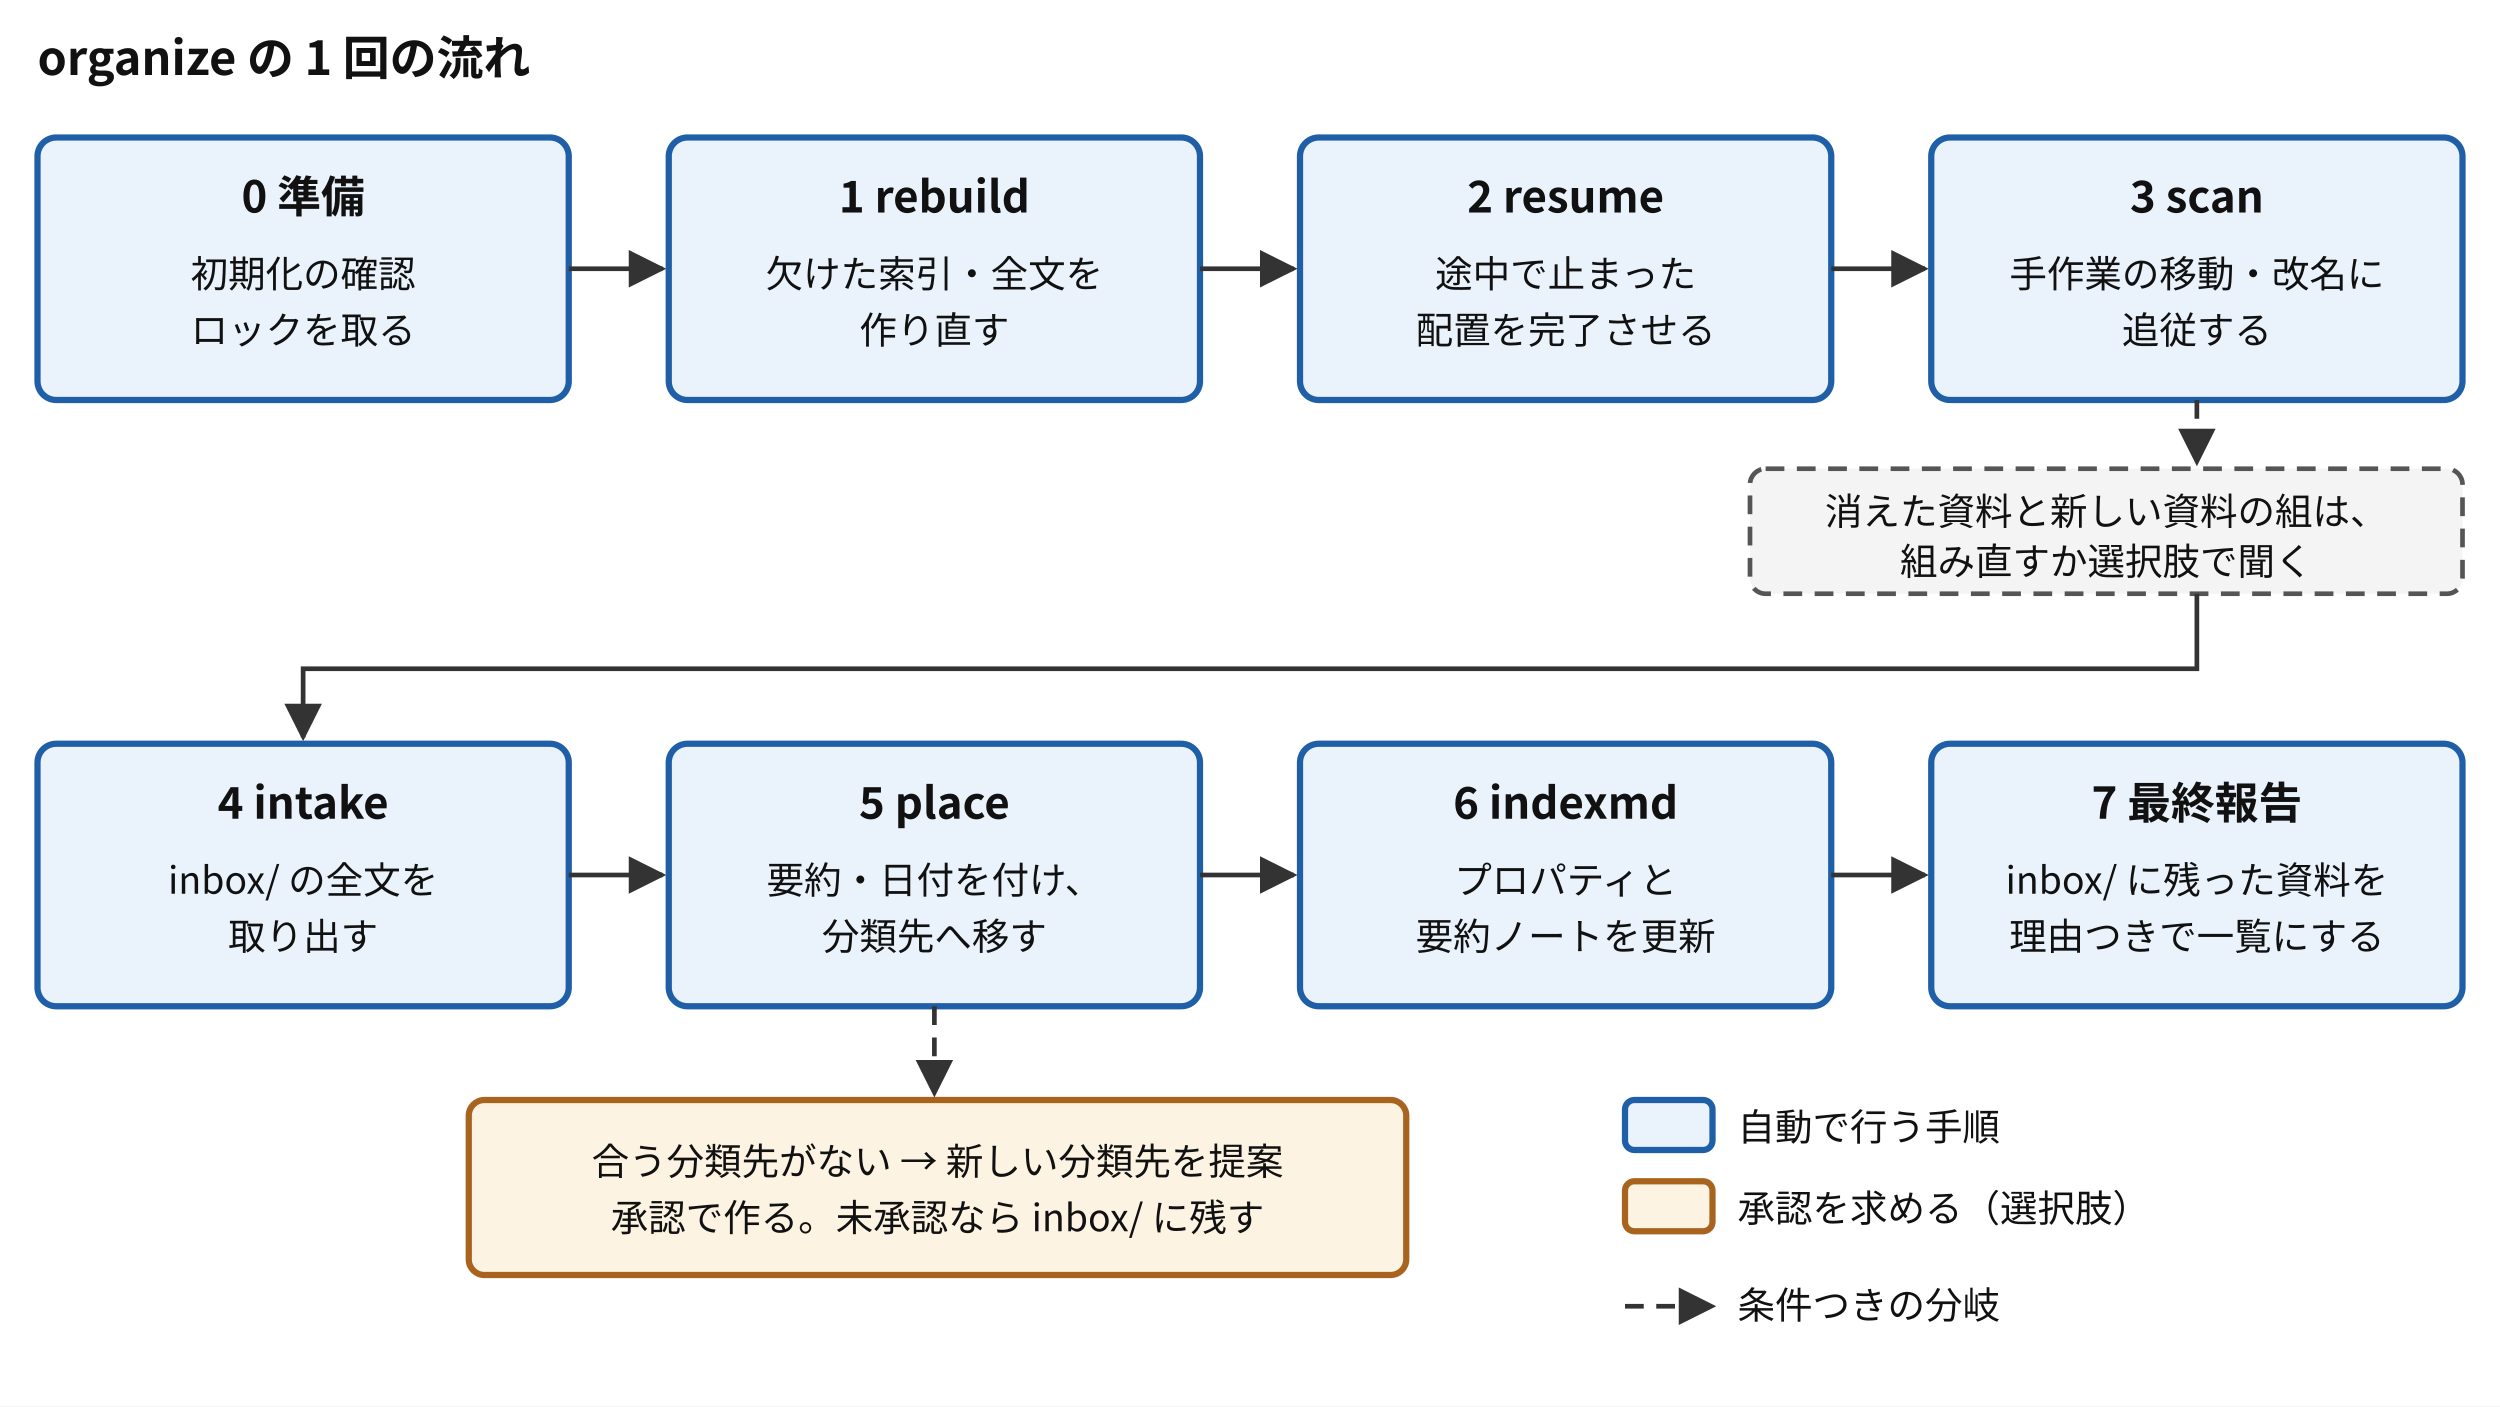
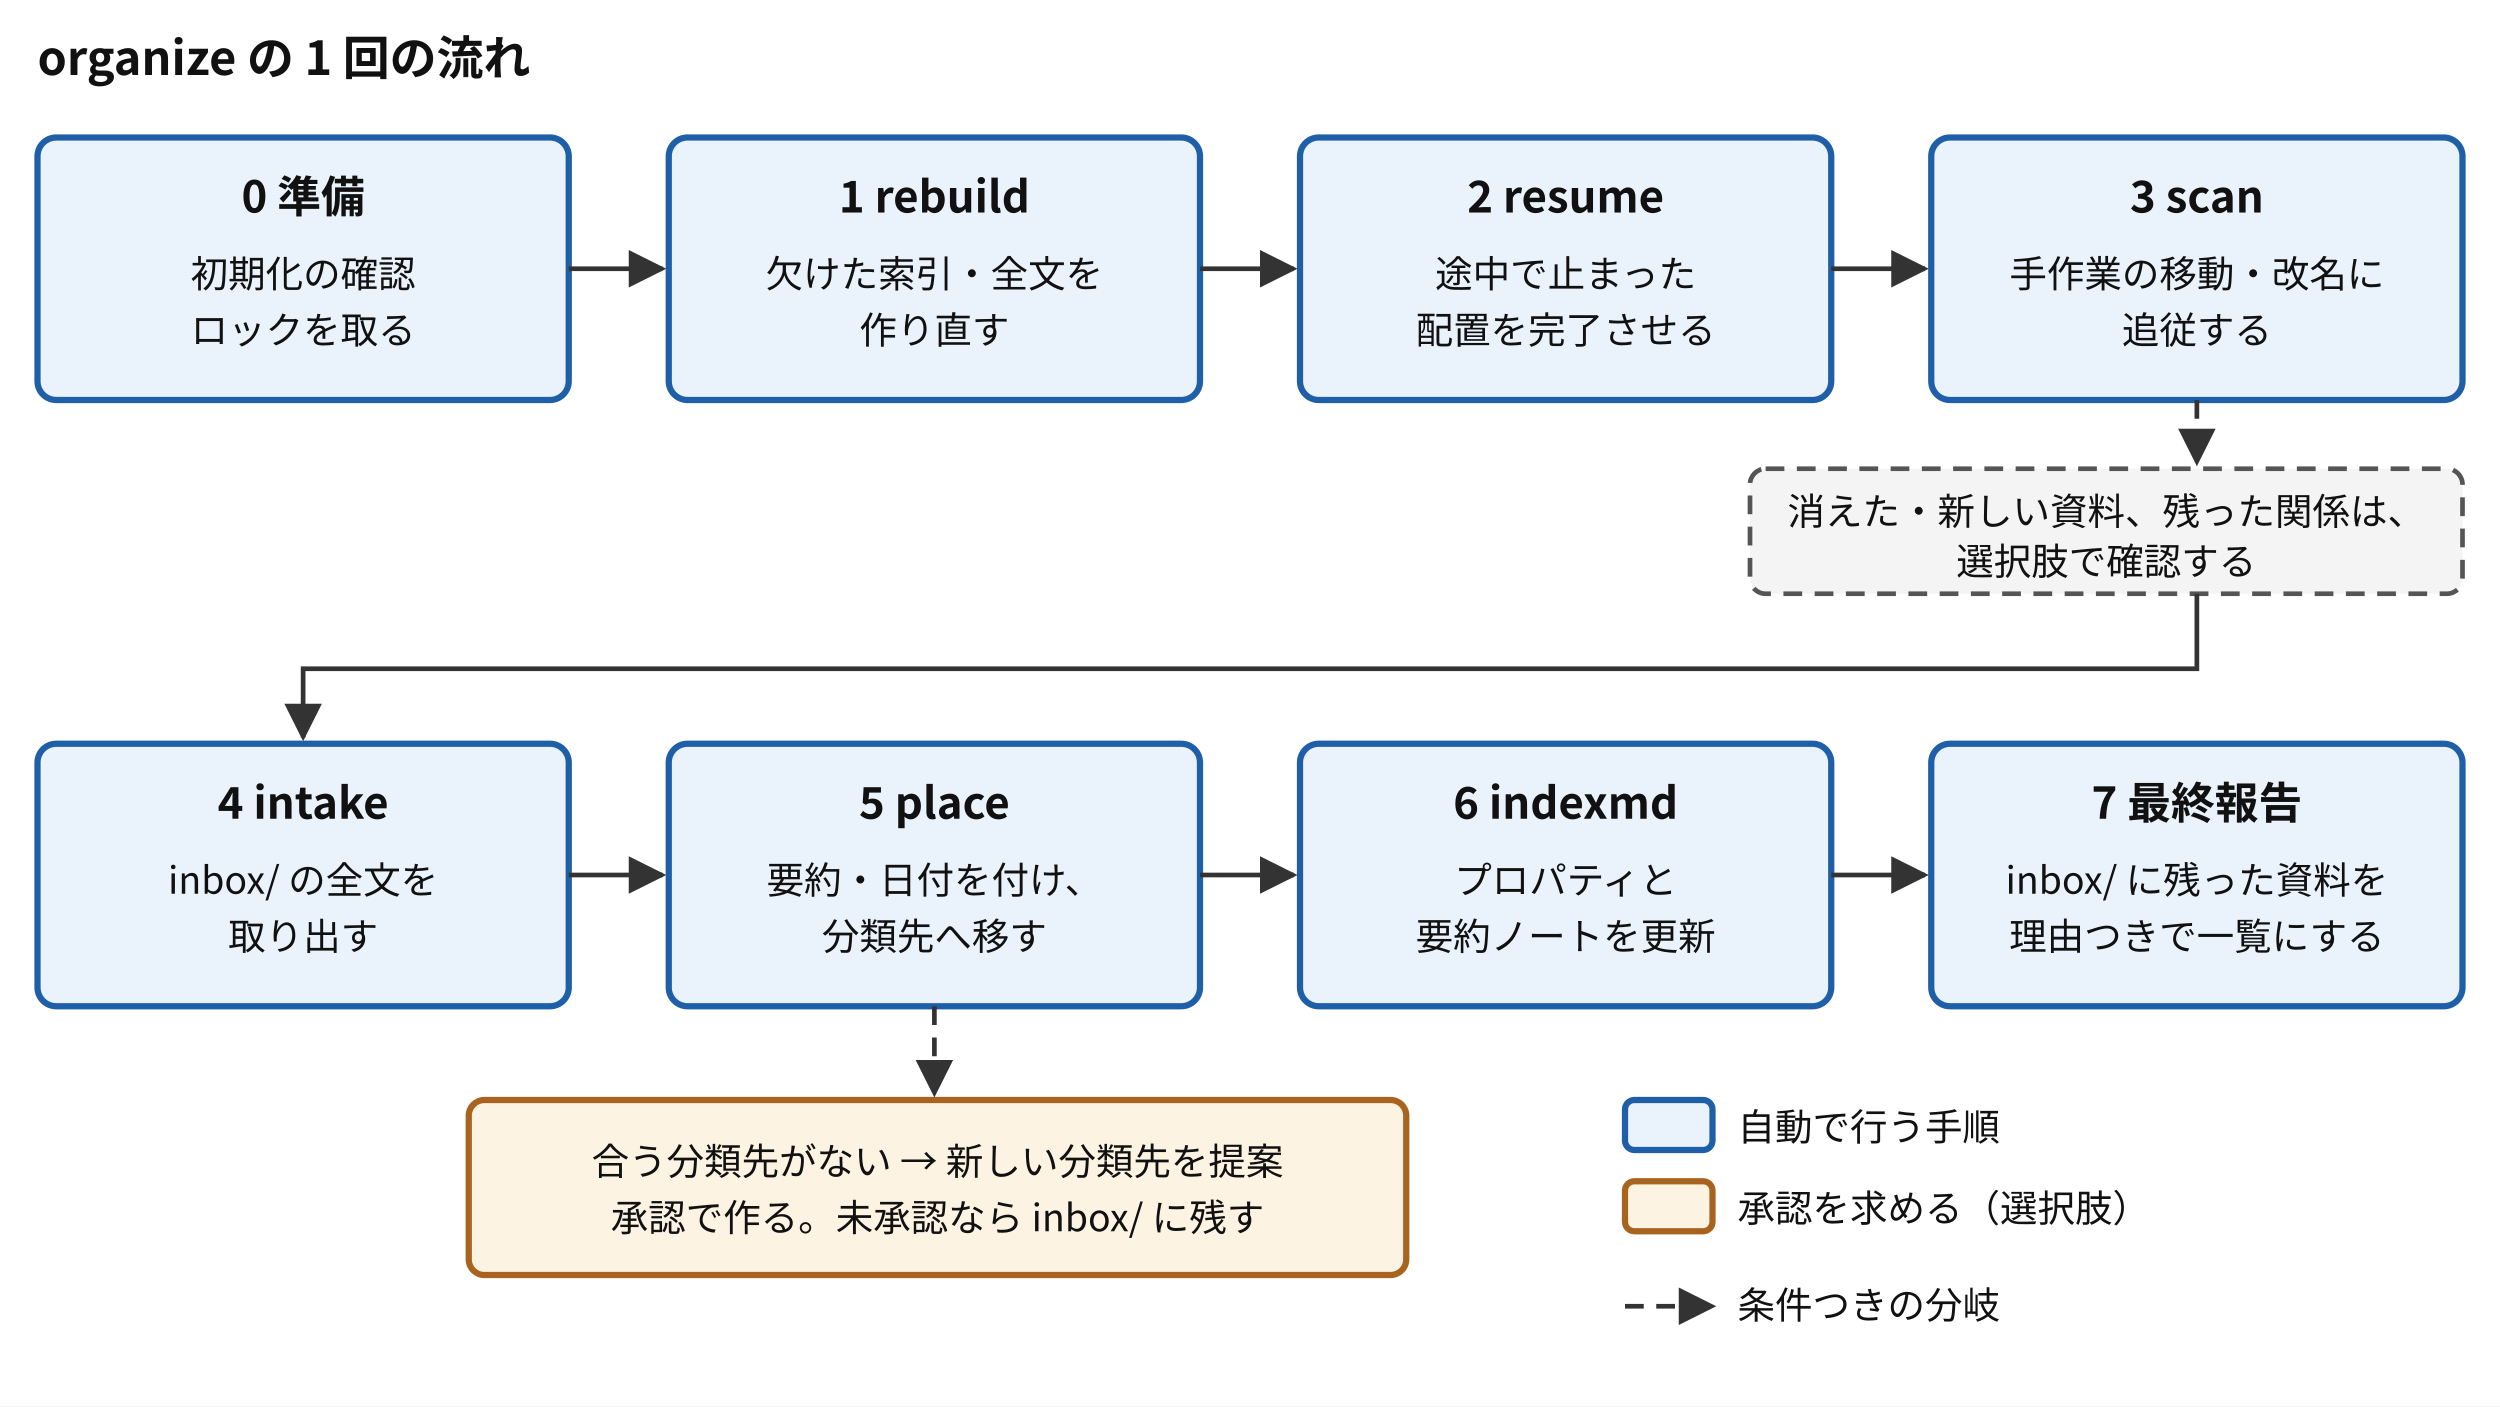
<svg xmlns="http://www.w3.org/2000/svg" viewBox="0 0 800 450" width="800" height="450" font-family="'Yu Gothic', 'Meiryo', 'Noto Sans CJK JP', sans-serif">
  <defs>
    <marker id="a" viewBox="0 0 10 10" refX="9" refY="5" markerWidth="8" markerHeight="8" orient="auto">
      <path d="M0,0 L10,5 L0,10 z" fill="#333" />
    </marker>
  </defs>
  <rect width="800" height="450" fill="#ffffff" />
  <text x="12" y="24" font-size="15" font-weight="bold" fill="#111">organize の 1 回の流れ</text>
  <rect x="12" y="44" width="170" height="84" rx="6" fill="#eaf2fb" stroke="#1f5fa8" stroke-width="2" />
  <text x="97" y="68" font-size="14" font-weight="bold" text-anchor="middle" fill="#111">0 準備</text>
  <text x="97" y="92" font-size="12" text-anchor="middle" fill="#111">初期化の確認</text>
  <text x="97" y="110" font-size="12" text-anchor="middle" fill="#111">ロックを取る</text>
  <rect x="214" y="44" width="170" height="84" rx="6" fill="#eaf2fb" stroke="#1f5fa8" stroke-width="2" />
  <text x="299" y="68" font-size="14" font-weight="bold" text-anchor="middle" fill="#111">1 rebuild</text>
  <text x="299" y="92" font-size="12" text-anchor="middle" fill="#111">欠けた索引・全文を</text>
  <text x="299" y="110" font-size="12" text-anchor="middle" fill="#111">作り直す</text>
  <rect x="416" y="44" width="170" height="84" rx="6" fill="#eaf2fb" stroke="#1f5fa8" stroke-width="2" />
  <text x="501" y="68" font-size="14" font-weight="bold" text-anchor="middle" fill="#111">2 resume</text>
  <text x="501" y="92" font-size="12" text-anchor="middle" fill="#111">途中で止まった</text>
  <text x="501" y="110" font-size="12" text-anchor="middle" fill="#111">配置を完了させる</text>
  <rect x="618" y="44" width="170" height="84" rx="6" fill="#eaf2fb" stroke="#1f5fa8" stroke-width="2" />
  <text x="703" y="68" font-size="14" font-weight="bold" text-anchor="middle" fill="#111">3 scan</text>
  <text x="703" y="92" font-size="12" text-anchor="middle" fill="#111">手作業の移動・改名に</text>
  <text x="703" y="110" font-size="12" text-anchor="middle" fill="#111">追従する</text>
  <line x1="182" y1="86" x2="212" y2="86" stroke="#333" stroke-width="1.5" marker-end="url(#a)" />
  <line x1="384" y1="86" x2="414" y2="86" stroke="#333" stroke-width="1.5" marker-end="url(#a)" />
  <line x1="586" y1="86" x2="616" y2="86" stroke="#333" stroke-width="1.5" marker-end="url(#a)" />
  <rect x="560" y="150" width="228" height="40" rx="5" fill="#f4f4f4" stroke="#555" stroke-width="1.5" stroke-dasharray="6 4" />
-   <text x="674" y="168" font-size="12" text-anchor="middle" fill="#111">消えた資料と新しい資料の組は、</text>
-   <text x="674" y="184" font-size="12" text-anchor="middle" fill="#111">組み直すか選択肢で聞く</text>
+   <text x="674" y="168" font-size="12" text-anchor="middle" fill="#111">消えた・新しい資料、残った関係は、</text>
+   <text x="674" y="184" font-size="12" text-anchor="middle" fill="#111">選択肢で確認する</text>
  <line x1="703" y1="128" x2="703" y2="148" stroke="#333" stroke-width="1.5" stroke-dasharray="6 4" marker-end="url(#a)" />
  <path d="M 703 190 L 703 214 L 97 214 L 97 236" fill="none" stroke="#333" stroke-width="1.5" marker-end="url(#a)" />
  <rect x="12" y="238" width="170" height="84" rx="6" fill="#eaf2fb" stroke="#1f5fa8" stroke-width="2" />
  <text x="97" y="262" font-size="14" font-weight="bold" text-anchor="middle" fill="#111">4 intake</text>
  <text x="97" y="286" font-size="12" text-anchor="middle" fill="#111">inbox/ の全文を</text>
  <text x="97" y="304" font-size="12" text-anchor="middle" fill="#111">取り出す</text>
  <rect x="214" y="238" width="170" height="84" rx="6" fill="#eaf2fb" stroke="#1f5fa8" stroke-width="2" />
  <text x="299" y="262" font-size="14" font-weight="bold" text-anchor="middle" fill="#111">5 place</text>
  <text x="299" y="286" font-size="12" text-anchor="middle" fill="#111">要約・日付を付け、</text>
  <text x="299" y="304" font-size="12" text-anchor="middle" fill="#111">分類先へ移す</text>
  <rect x="416" y="238" width="170" height="84" rx="6" fill="#eaf2fb" stroke="#1f5fa8" stroke-width="2" />
  <text x="501" y="262" font-size="14" font-weight="bold" text-anchor="middle" fill="#111">6 indexmd</text>
  <text x="501" y="286" font-size="12" text-anchor="middle" fill="#111">プロパティと</text>
  <text x="501" y="304" font-size="12" text-anchor="middle" fill="#111">要約ノートを更新</text>
  <rect x="618" y="238" width="170" height="84" rx="6" fill="#eaf2fb" stroke="#1f5fa8" stroke-width="2" />
  <text x="703" y="262" font-size="14" font-weight="bold" text-anchor="middle" fill="#111">7 最終報告</text>
  <text x="703" y="286" font-size="12" text-anchor="middle" fill="#111">inbox/ に残った資料を</text>
  <text x="703" y="304" font-size="12" text-anchor="middle" fill="#111">理由つきで一覧にする</text>
  <line x1="182" y1="280" x2="212" y2="280" stroke="#333" stroke-width="1.5" marker-end="url(#a)" />
  <line x1="384" y1="280" x2="414" y2="280" stroke="#333" stroke-width="1.5" marker-end="url(#a)" />
  <line x1="586" y1="280" x2="616" y2="280" stroke="#333" stroke-width="1.5" marker-end="url(#a)" />
  <rect x="150" y="352" width="300" height="56" rx="5" fill="#fdf3e3" stroke="#a8641f" stroke-width="2" />
  <text x="300" y="376" font-size="12" text-anchor="middle" fill="#111">合う分類先がない → 新しい分類先を提案</text>
  <text x="300" y="394" font-size="12" text-anchor="middle" fill="#111">承認で作る。未承認なら inbox/ に残す</text>
  <line x1="299" y1="322" x2="299" y2="350" stroke="#333" stroke-width="1.5" stroke-dasharray="6 4" marker-end="url(#a)" />
  <rect x="520" y="352" width="28" height="16" rx="3" fill="#eaf2fb" stroke="#1f5fa8" stroke-width="2" />
  <text x="556" y="365" font-size="12" fill="#111">自動で行う手順</text>
  <rect x="520" y="378" width="28" height="16" rx="3" fill="#fdf3e3" stroke="#a8641f" stroke-width="2" />
  <text x="556" y="391" font-size="12" fill="#111">承認を求める（選択肢）</text>
  <line x1="520" y1="418" x2="548" y2="418" stroke="#333" stroke-width="1.5" stroke-dasharray="6 4" marker-end="url(#a)" />
  <text x="556" y="422" font-size="12" fill="#111">条件つきの分岐</text>
</svg>
